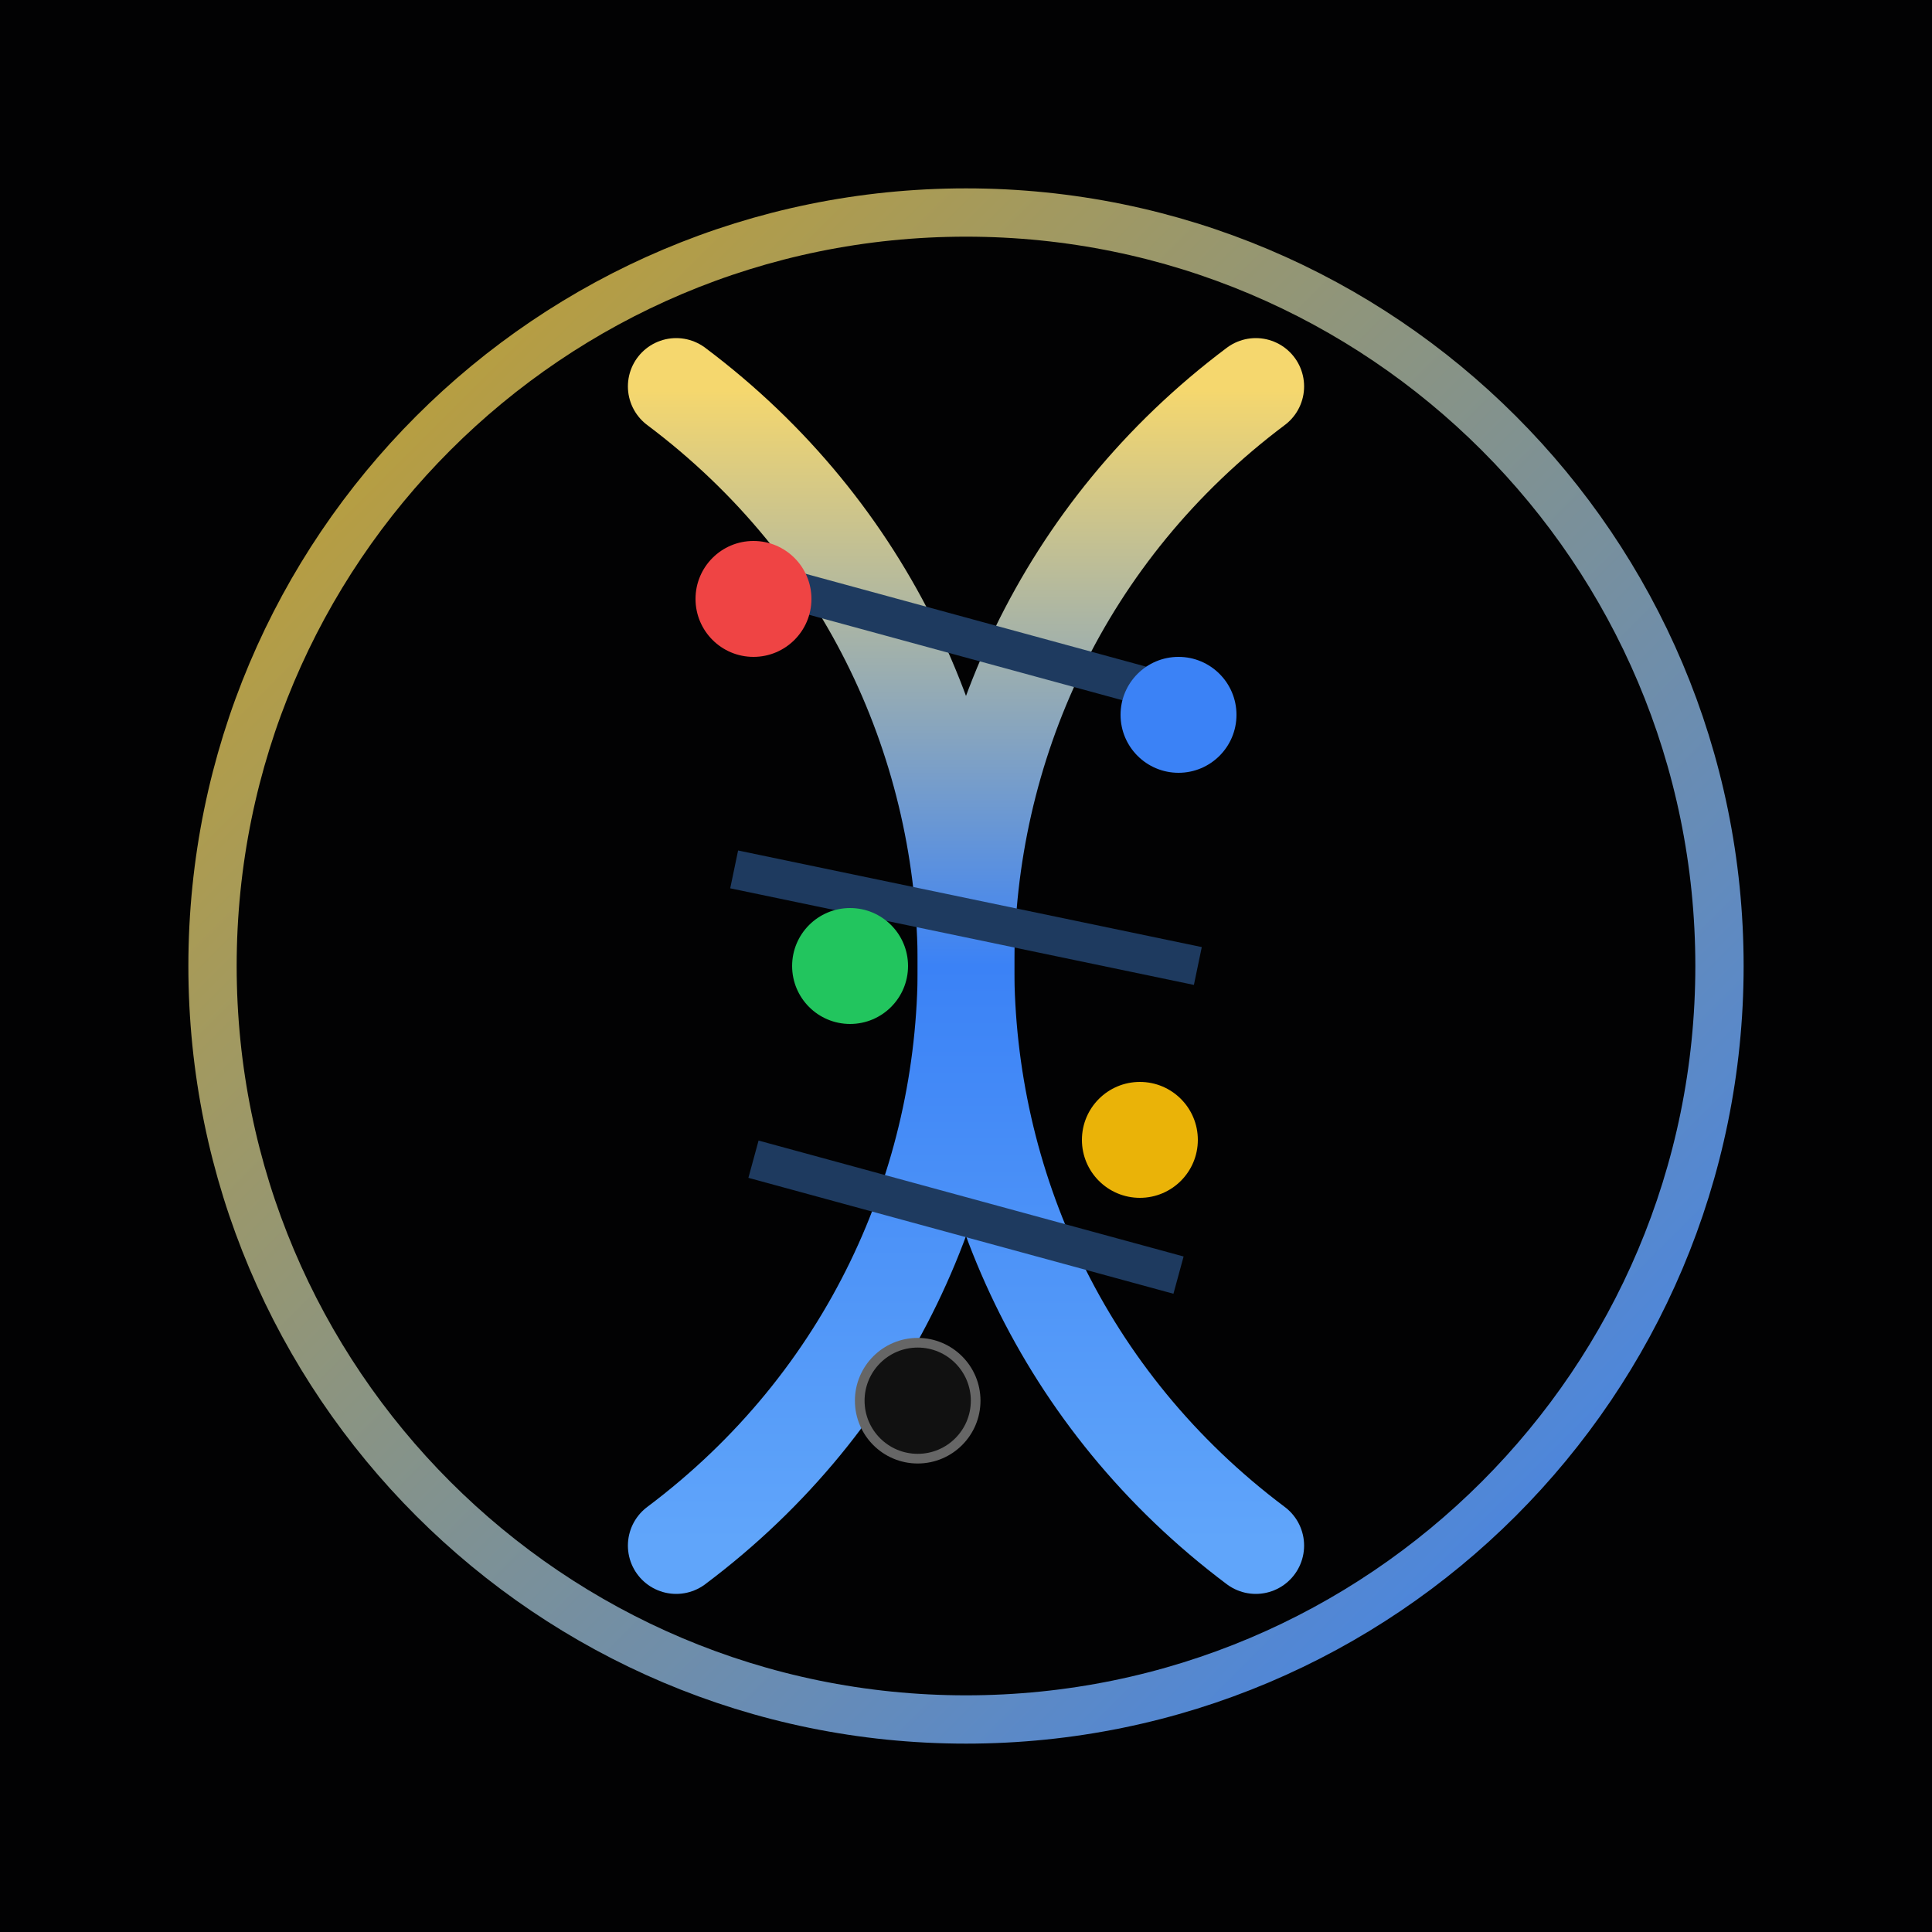
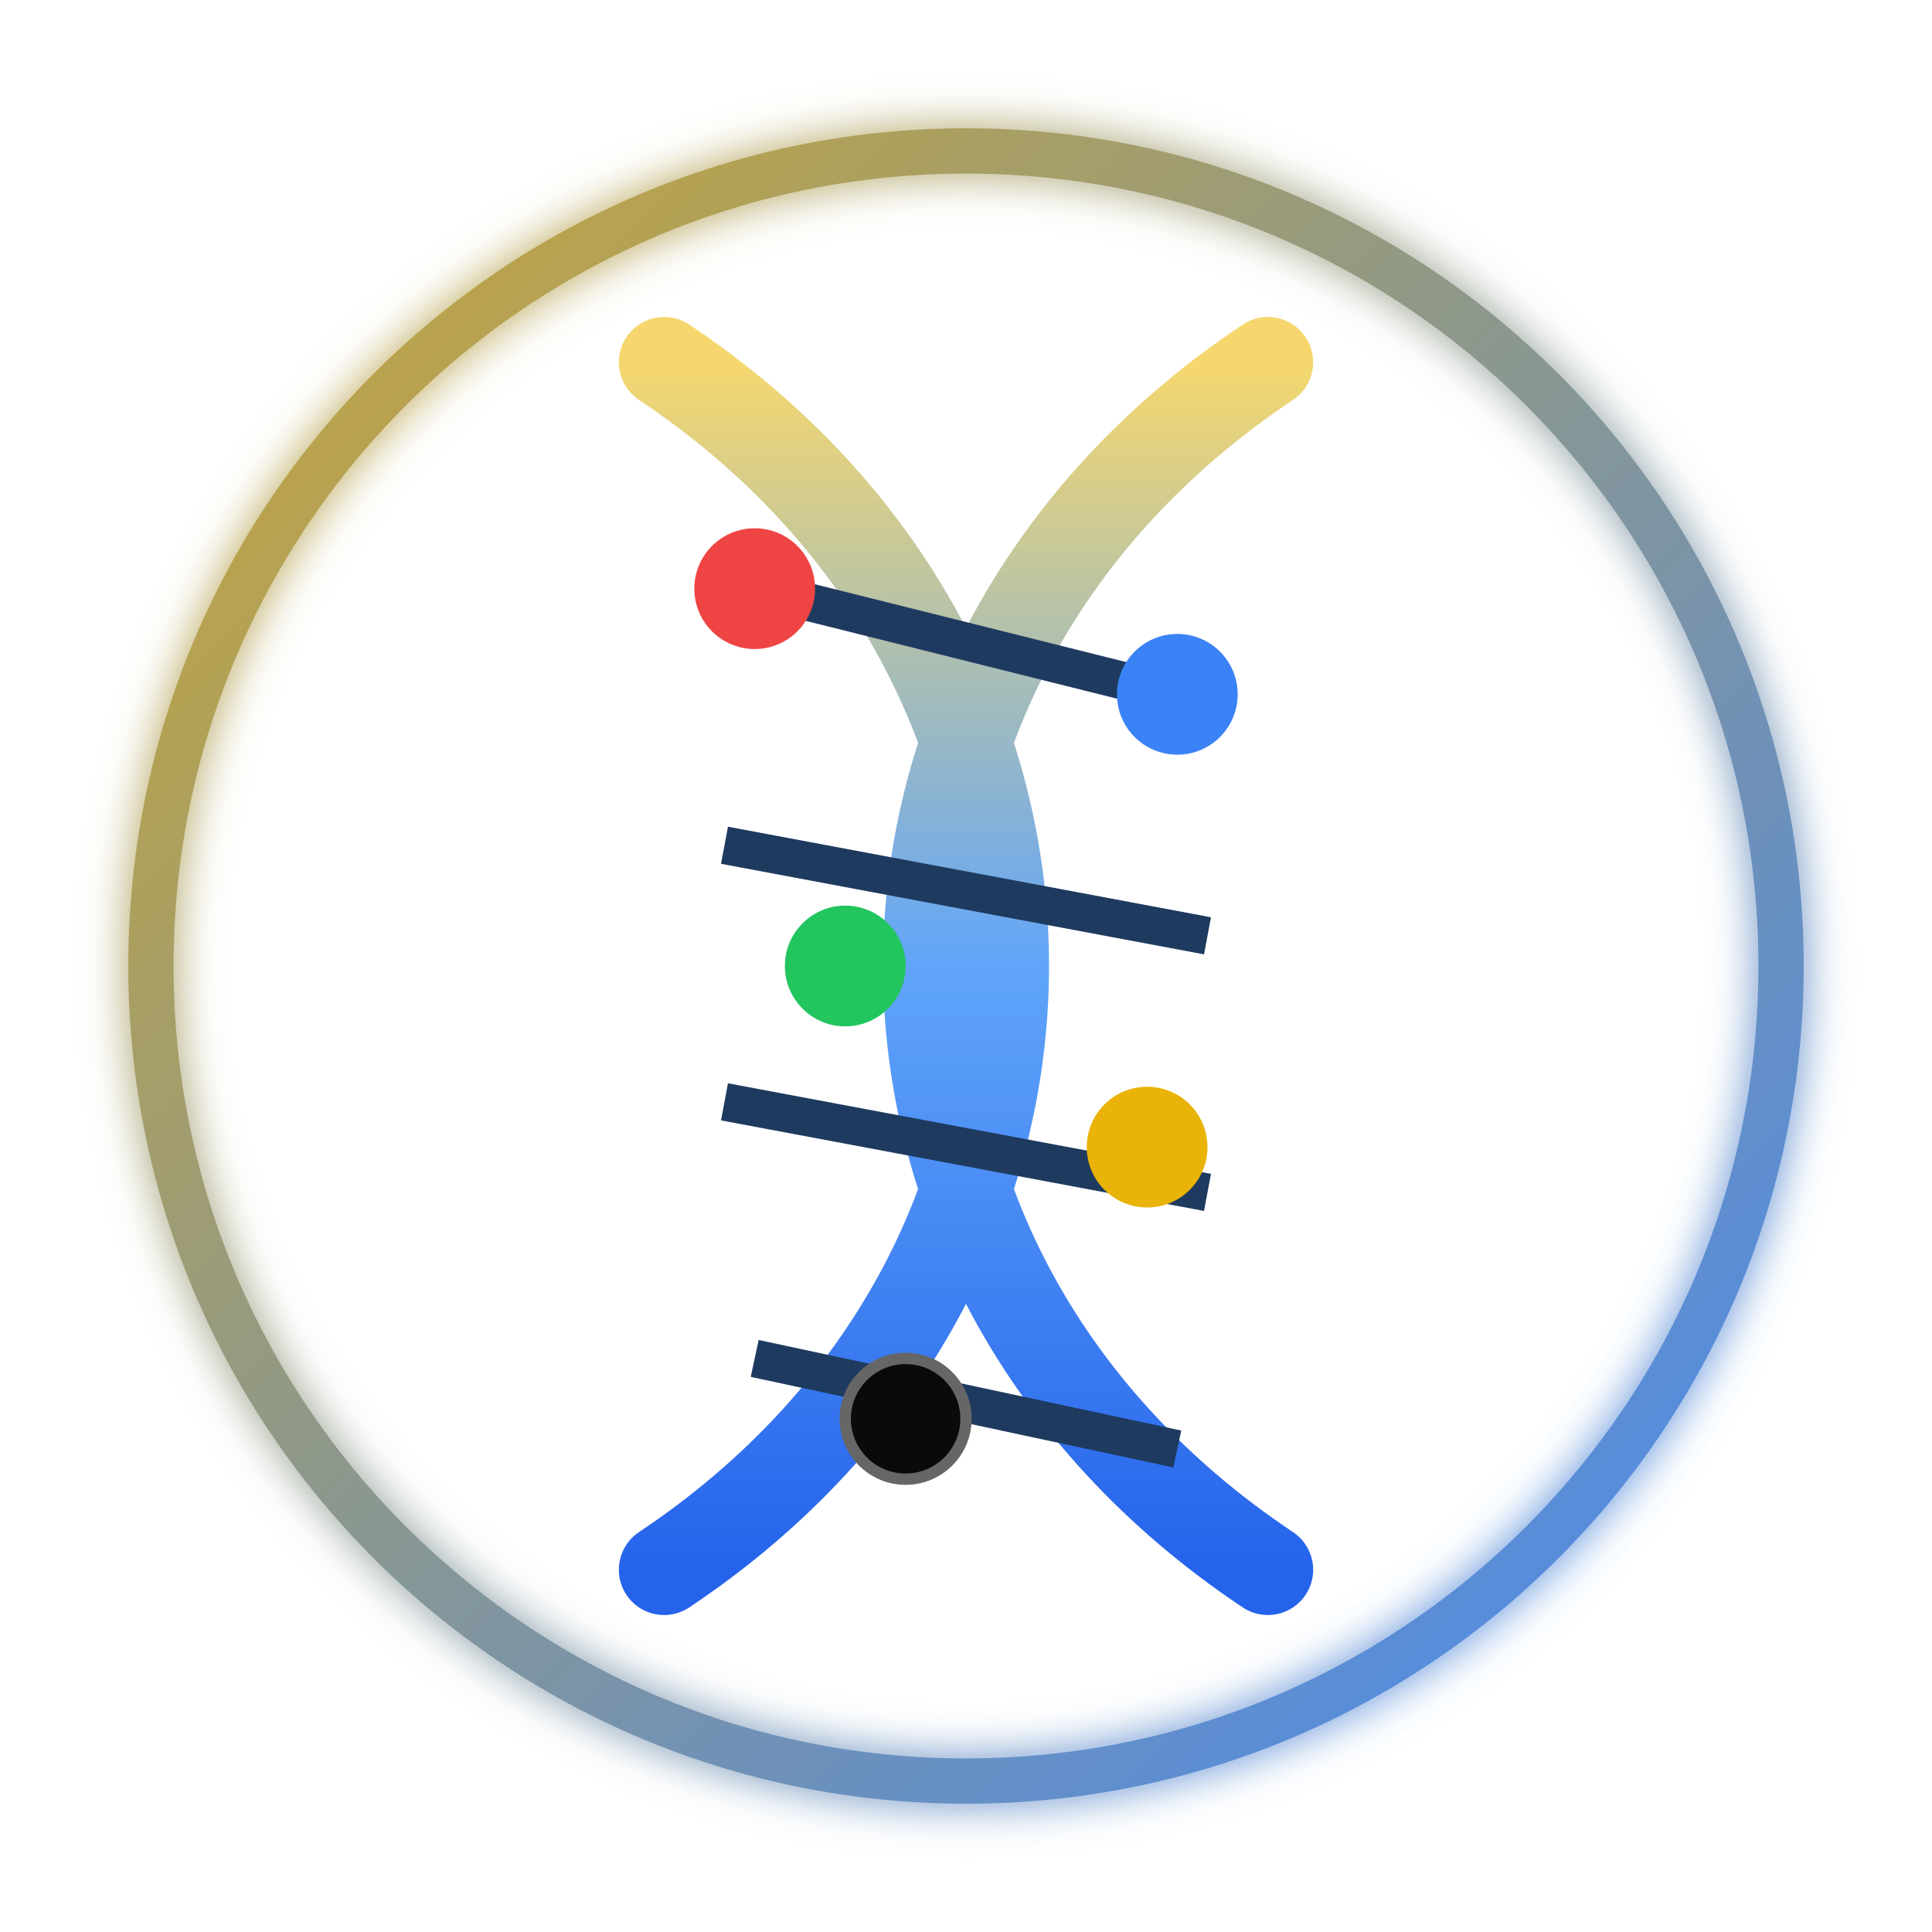
- <svg xmlns="http://www.w3.org/2000/svg" viewBox="0 0 200 200" role="img" aria-label="DualisCapax emblem">
-   <rect width="200" height="200" fill="#020203" />
-   <circle cx="100" cy="100" r="78" fill="none" stroke="url(#rg)" stroke-width="5" />
+ <svg xmlns="http://www.w3.org/2000/svg" viewBox="0 0 256 256" role="img" aria-label="DualisCapax emblem">
  <defs>
-     <linearGradient id="rg" x1="0" y1="0" x2="1" y2="1">
+     <linearGradient id="ring" x1="0" y1="0" x2="1" y2="1">
      <stop offset="0%" stop-color="#C9A227" />
      <stop offset="100%" stop-color="#3B82F6" />
    </linearGradient>
-     <linearGradient id="hx" x1="0" y1="0" x2="0" y2="1">
+     <linearGradient id="strand" x1="0" y1="0" x2="0" y2="1">
      <stop offset="0%" stop-color="#F5D76E" />
-       <stop offset="50%" stop-color="#3B82F6" />
-       <stop offset="100%" stop-color="#60A5FA" />
+       <stop offset="50%" stop-color="#60A5FA" />
+       <stop offset="100%" stop-color="#2563EB" />
    </linearGradient>
+     <filter id="glow" x="-40%" y="-40%" width="180%" height="180%">
+       <feGaussianBlur stdDeviation="3" result="b" />
+       <feMerge>
+         <feMergeNode in="b" />
+         <feMergeNode in="SourceGraphic" />
+       </feMerge>
+     </filter>
  </defs>
-   <path d="M70 40 C110 70, 110 130, 70 160" fill="none" stroke="url(#hx)" stroke-width="10" stroke-linecap="round" />
-   <path d="M130 40 C90 70, 90 130, 130 160" fill="none" stroke="url(#hx)" stroke-width="10" stroke-linecap="round" />
-   <line x1="78" y1="60" x2="122" y2="72" stroke="#1e3a5f" stroke-width="4" />
-   <line x1="76" y1="90" x2="124" y2="100" stroke="#1e3a5f" stroke-width="4" />
-   <line x1="78" y1="120" x2="122" y2="132" stroke="#1e3a5f" stroke-width="4" />
-   <circle cx="78" cy="62" r="6" fill="#EF4444" />
-   <circle cx="122" cy="74" r="6" fill="#3B82F6" />
-   <circle cx="88" cy="100" r="6" fill="#22C55E" />
-   <circle cx="118" cy="118" r="6" fill="#EAB308" />
-   <circle cx="95" cy="145" r="6" fill="#111111" stroke="#666" stroke-width="1" />
+   <circle cx="128" cy="128" r="108" fill="none" stroke="url(#ring)" stroke-width="6" filter="url(#glow)" opacity="0.95" />
+   <path d="M88 48 C148 88, 148 168, 88 208" fill="none" stroke="url(#strand)" stroke-width="12" stroke-linecap="round" />
+   <path d="M168 48 C108 88, 108 168, 168 208" fill="none" stroke="url(#strand)" stroke-width="12" stroke-linecap="round" />
+   <line x1="100" y1="78" x2="156" y2="92" stroke="#1e3a5f" stroke-width="5" />
+   <line x1="96" y1="112" x2="160" y2="124" stroke="#1e3a5f" stroke-width="5" />
+   <line x1="96" y1="146" x2="160" y2="158" stroke="#1e3a5f" stroke-width="5" />
+   <line x1="100" y1="180" x2="156" y2="192" stroke="#1e3a5f" stroke-width="5" />
+   <circle cx="100" cy="78" r="8" fill="#EF4444" />
+   <circle cx="156" cy="92" r="8" fill="#3B82F6" />
+   <circle cx="112" cy="128" r="8" fill="#22C55E" />
+   <circle cx="152" cy="152" r="8" fill="#EAB308" />
+   <circle cx="120" cy="188" r="8" fill="#0a0a0a" stroke="#666" stroke-width="1.5" />
</svg>
